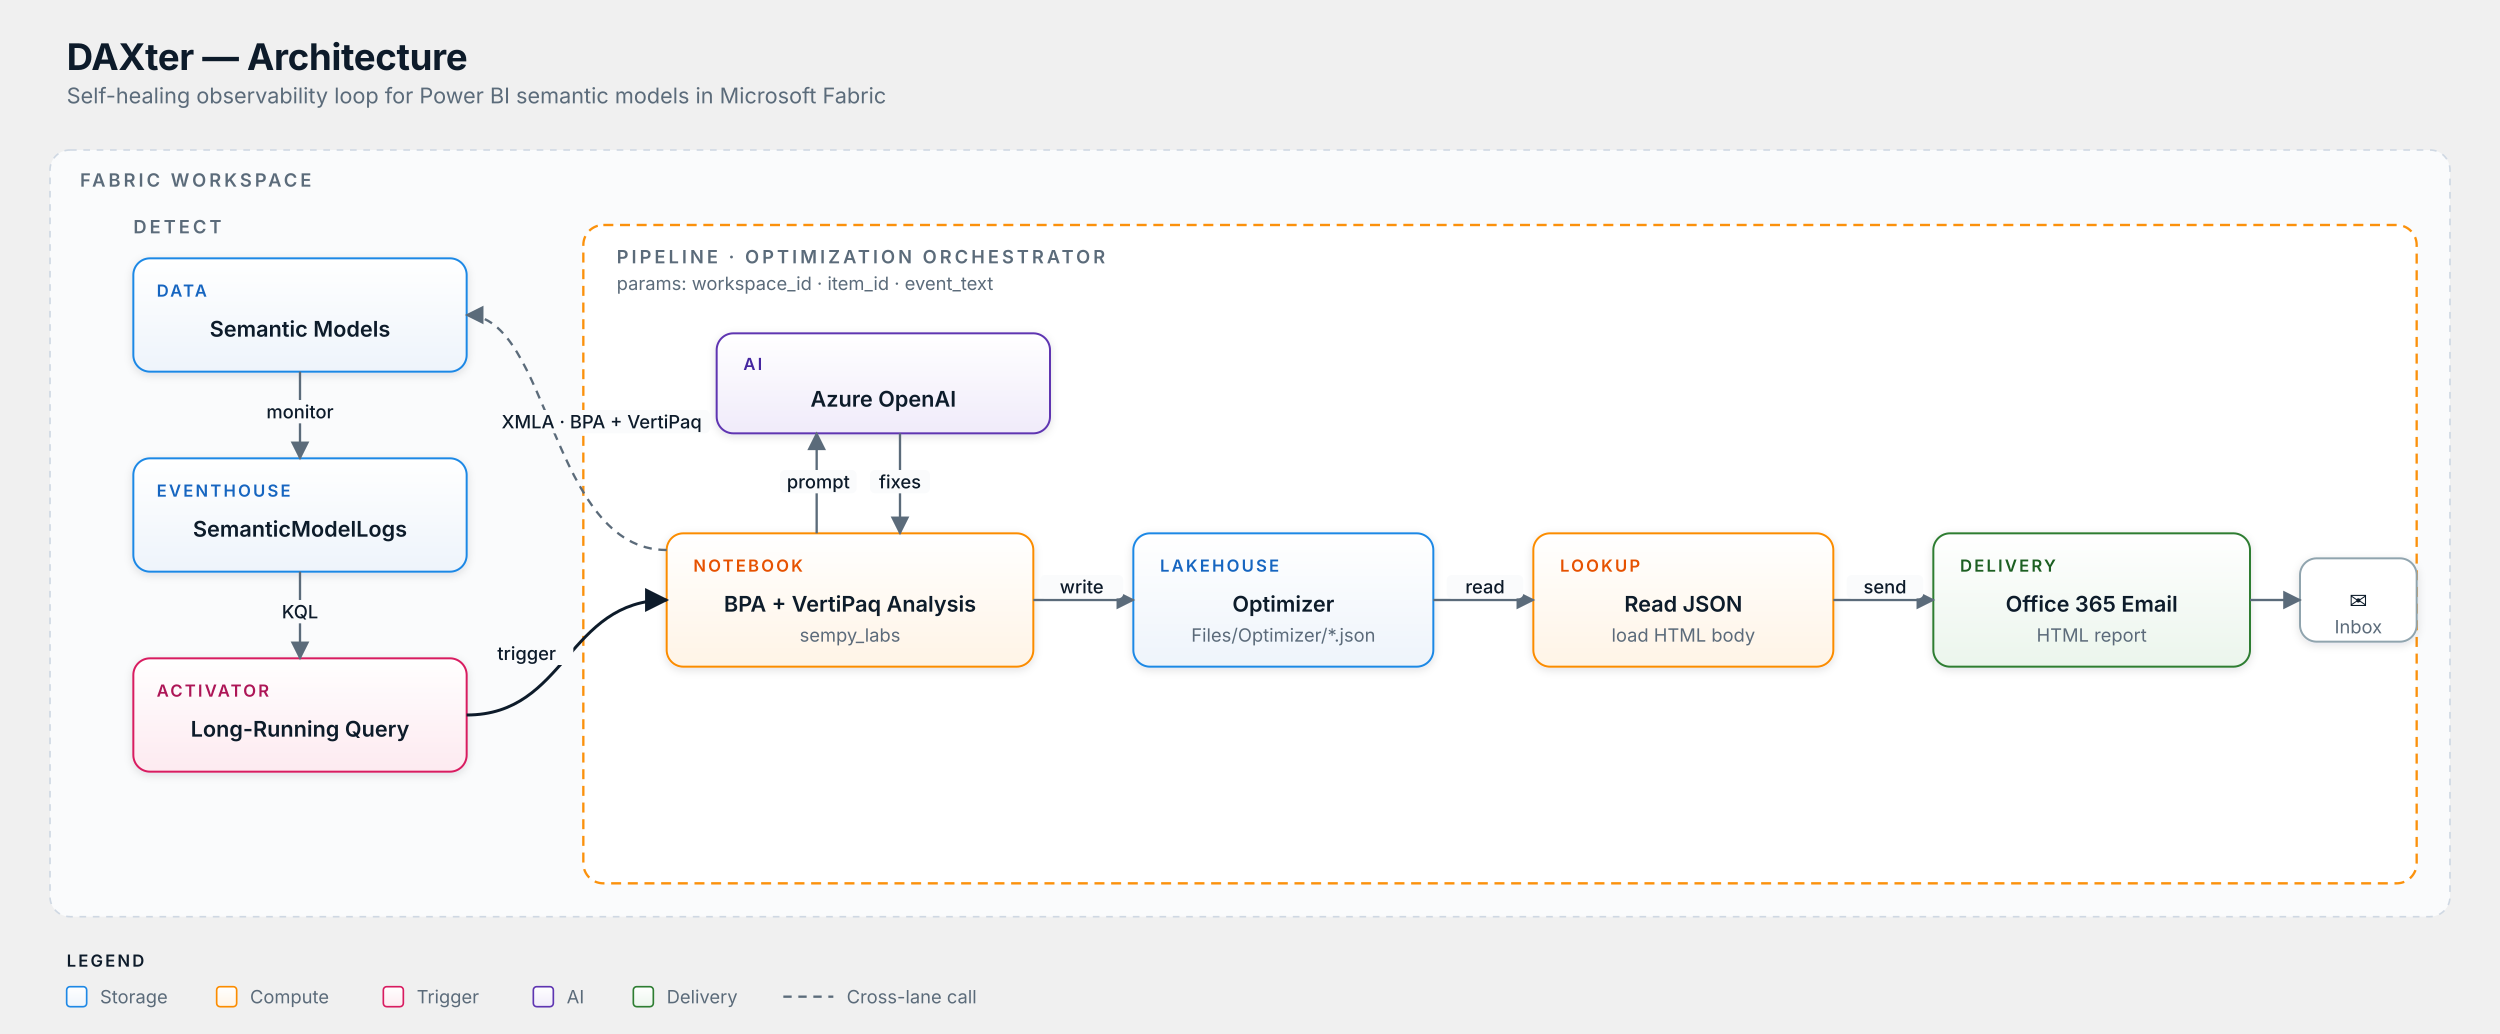
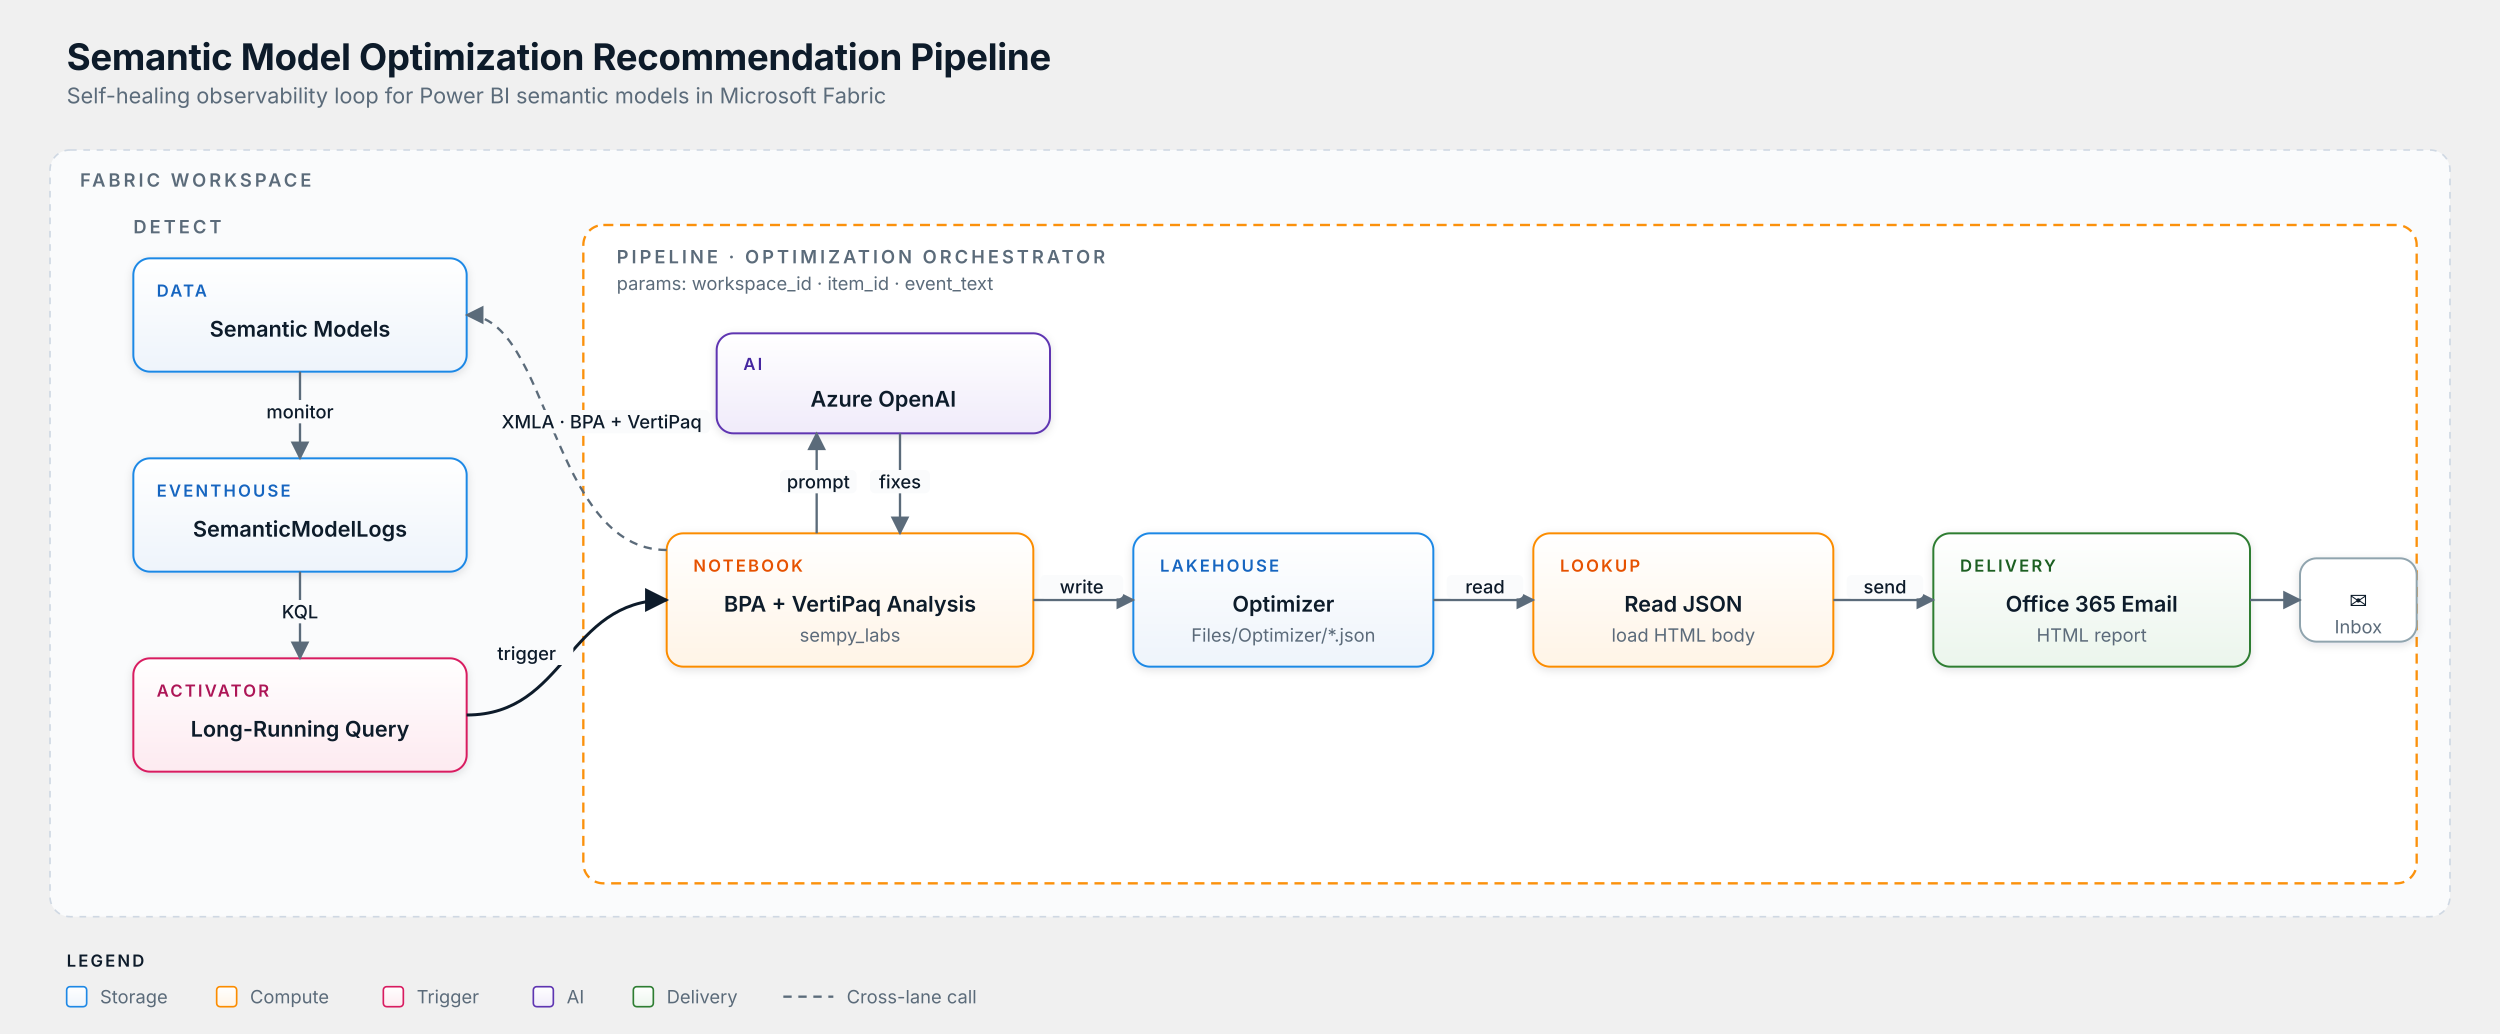
<svg xmlns="http://www.w3.org/2000/svg" viewBox="0 0 1500 620" font-family="'Segoe UI', Inter, system-ui, Arial, sans-serif">
  <defs>
    <linearGradient id="nStore" x1="0" y1="0" x2="0" y2="1">
      <stop offset="0%" stop-color="#ffffff" />
      <stop offset="100%" stop-color="#eef4fb" />
    </linearGradient>
    <linearGradient id="nCompute" x1="0" y1="0" x2="0" y2="1">
      <stop offset="0%" stop-color="#ffffff" />
      <stop offset="100%" stop-color="#fff4e6" />
    </linearGradient>
    <linearGradient id="nTrigger" x1="0" y1="0" x2="0" y2="1">
      <stop offset="0%" stop-color="#ffffff" />
      <stop offset="100%" stop-color="#fdeaf0" />
    </linearGradient>
    <linearGradient id="nAI" x1="0" y1="0" x2="0" y2="1">
      <stop offset="0%" stop-color="#ffffff" />
      <stop offset="100%" stop-color="#f0ebfa" />
    </linearGradient>
    <linearGradient id="nOut" x1="0" y1="0" x2="0" y2="1">
      <stop offset="0%" stop-color="#ffffff" />
      <stop offset="100%" stop-color="#ebf5ec" />
    </linearGradient>
    <marker id="arrow" viewBox="0 0 10 10" refX="9" refY="5" markerWidth="8" markerHeight="8" orient="auto-start-reverse">
      <path d="M0,0 L10,5 L0,10 z" fill="#5b6b7a" />
    </marker>
    <marker id="arrowDark" viewBox="0 0 10 10" refX="9" refY="5" markerWidth="8" markerHeight="8" orient="auto-start-reverse">
      <path d="M0,0 L10,5 L0,10 z" fill="#0d1b2a" />
    </marker>
    <filter id="shadow" x="-20%" y="-20%" width="140%" height="160%">
      <feDropShadow dx="0" dy="1.5" stdDeviation="2.5" flood-color="#0a1f33" flood-opacity="0.12" />
    </filter>
    <style>
      .title     { fill:#0d1b2a; font-weight:700; font-size:22px; letter-spacing:-0.2px; }
      .subtitle  { fill:#5b6b7a; font-size:13px; }
      .lane      { fill:#5b6b7a; font-size:11px; letter-spacing:1.8px; font-weight:600; }
      .label     { fill:#0d1b2a; font-weight:600; font-size:13px; }
      .small     { fill:#5b6b7a; font-size:11px; }
      .kind      { font-size:10px; letter-spacing:1.3px; font-weight:600; }
      .edge      { stroke:#5b6b7a; stroke-width:1.4; fill:none; }
      .edgeStrong{ stroke:#0d1b2a; stroke-width:1.8; fill:none; }
      .edgeLabel { fill:#0d1b2a; font-size:11px; font-weight:500; }
      .edgeBg    { fill:#fafbfc; }
      .legendT   { fill:#5b6b7a; font-size:11px; }
    </style>
  </defs>
-   <text x="40" y="42" class="title">DAXter — Architecture</text>
+   <text x="40" y="42" class="title">Semantic Model Optimization Recommendation Pipeline</text>
  <text x="40" y="62" class="subtitle">Self-healing observability loop for Power BI semantic models in Microsoft Fabric</text>
  <rect x="30" y="90" width="1440" height="460" rx="12" ry="12" fill="#fafbfc" stroke="#cfd8e3" stroke-width="1" stroke-dasharray="4 4" />
  <text x="48" y="112" class="lane">FABRIC WORKSPACE</text>
  <text x="80" y="140" class="lane">DETECT</text>
  <g filter="url(#shadow)">
    <rect x="80" y="155" width="200" height="68" rx="10" fill="url(#nStore)" stroke="#1e88e5" stroke-width="1.2" />
    <text x="94" y="178" class="kind" fill="#1565c0">DATA</text>
    <text x="180" y="202" text-anchor="middle" class="label">Semantic Models</text>
  </g>
  <g filter="url(#shadow)">
    <rect x="80" y="275" width="200" height="68" rx="10" fill="url(#nStore)" stroke="#1e88e5" stroke-width="1.2" />
    <text x="94" y="298" class="kind" fill="#1565c0">EVENTHOUSE</text>
    <text x="180" y="322" text-anchor="middle" class="label">SemanticModelLogs</text>
  </g>
  <g filter="url(#shadow)">
    <rect x="80" y="395" width="200" height="68" rx="10" fill="url(#nTrigger)" stroke="#d81b60" stroke-width="1.2" />
    <text x="94" y="418" class="kind" fill="#ad1457">ACTIVATOR</text>
    <text x="180" y="442" text-anchor="middle" class="label">Long-Running Query</text>
  </g>
  <path class="edge" d="M180 223 L180 275" marker-end="url(#arrow)" />
  <rect class="edgeBg" x="156" y="240" width="48" height="14" rx="3" />
  <text class="edgeLabel" x="180" y="251" text-anchor="middle">monitor</text>
  <path class="edge" d="M180 343 L180 395" marker-end="url(#arrow)" />
  <rect class="edgeBg" x="160" y="360" width="40" height="14" rx="3" />
  <text class="edgeLabel" x="180" y="371" text-anchor="middle">KQL</text>
  <rect x="350" y="135" width="1100" height="395" rx="12" ry="12" fill="#ffffff" stroke="#fb8c00" stroke-width="1.4" stroke-dasharray="6 4" opacity="0.95" />
  <text x="370" y="158" class="lane" fill="#e65100">PIPELINE · OPTIMIZATION ORCHESTRATOR</text>
  <text x="370" y="174" class="small">params: workspace_id · item_id · event_text</text>
  <g filter="url(#shadow)">
    <rect x="430" y="200" width="200" height="60" rx="10" fill="url(#nAI)" stroke="#5e35b1" stroke-width="1.2" />
    <text x="446" y="222" class="kind" fill="#4527a0">AI</text>
    <text x="530" y="244" text-anchor="middle" class="label">Azure OpenAI</text>
  </g>
  <g filter="url(#shadow)">
    <rect x="400" y="320" width="220" height="80" rx="10" fill="url(#nCompute)" stroke="#fb8c00" stroke-width="1.2" />
    <text x="416" y="343" class="kind" fill="#e65100">NOTEBOOK</text>
    <text x="510" y="367" text-anchor="middle" class="label">BPA + VertiPaq Analysis</text>
    <text x="510" y="385" text-anchor="middle" class="small">sempy_labs</text>
  </g>
  <g filter="url(#shadow)">
    <rect x="680" y="320" width="180" height="80" rx="10" fill="url(#nStore)" stroke="#1e88e5" stroke-width="1.2" />
    <text x="696" y="343" class="kind" fill="#1565c0">LAKEHOUSE</text>
    <text x="770" y="367" text-anchor="middle" class="label">Optimizer</text>
    <text x="770" y="385" text-anchor="middle" class="small">Files/Optimizer/*.json</text>
  </g>
  <g filter="url(#shadow)">
    <rect x="920" y="320" width="180" height="80" rx="10" fill="url(#nCompute)" stroke="#fb8c00" stroke-width="1.2" />
    <text x="936" y="343" class="kind" fill="#e65100">LOOKUP</text>
    <text x="1010" y="367" text-anchor="middle" class="label">Read JSON</text>
    <text x="1010" y="385" text-anchor="middle" class="small">load HTML body</text>
  </g>
  <g filter="url(#shadow)">
    <rect x="1160" y="320" width="190" height="80" rx="10" fill="url(#nOut)" stroke="#2e7d32" stroke-width="1.2" />
    <text x="1176" y="343" class="kind" fill="#1b5e20">DELIVERY</text>
    <text x="1255" y="367" text-anchor="middle" class="label">Office 365 Email</text>
    <text x="1255" y="385" text-anchor="middle" class="small">HTML report</text>
  </g>
  <path class="edge" d="M490 320 L490 260" marker-end="url(#arrow)" />
  <rect class="edgeBg" x="468" y="282" width="46" height="14" rx="3" />
  <text class="edgeLabel" x="491" y="293" text-anchor="middle">prompt</text>
  <path class="edge" d="M540 260 L540 320" marker-end="url(#arrow)" />
  <rect class="edgeBg" x="522" y="282" width="36" height="14" rx="3" />
  <text class="edgeLabel" x="540" y="293" text-anchor="middle">fixes</text>
  <path class="edge" d="M620 360 L680 360" marker-end="url(#arrow)" />
  <rect class="edgeBg" x="624" y="345" width="50" height="14" rx="3" />
  <text class="edgeLabel" x="649" y="356" text-anchor="middle">write</text>
  <path class="edge" d="M860 360 L920 360" marker-end="url(#arrow)" />
  <rect class="edgeBg" x="868" y="345" width="46" height="14" rx="3" />
  <text class="edgeLabel" x="891" y="356" text-anchor="middle">read</text>
  <path class="edge" d="M1100 360 L1160 360" marker-end="url(#arrow)" />
  <rect class="edgeBg" x="1108" y="345" width="46" height="14" rx="3" />
  <text class="edgeLabel" x="1131" y="356" text-anchor="middle">send</text>
  <path class="edgeStrong" d="M280 429 C 340 429, 340 360, 400 360" marker-end="url(#arrowDark)" />
  <rect class="edgeBg" x="288" y="385" width="56" height="14" rx="3" />
  <text class="edgeLabel" x="316" y="396" text-anchor="middle">trigger</text>
  <path class="edge" d="M400 330 C 330 330, 330 189, 280 189" marker-end="url(#arrow)" stroke-dasharray="5 4" />
  <rect class="edgeBg" x="296" y="246" width="130" height="14" rx="3" />
  <text class="edgeLabel" x="361" y="257" text-anchor="middle">XMLA · BPA + VertiPaq</text>
  <g filter="url(#shadow)">
    <rect x="1380" y="335" width="70" height="50" rx="10" fill="#ffffff" stroke="#90a4ae" stroke-width="1.2" />
    <text x="1415" y="365" text-anchor="middle" class="label">✉</text>
    <text x="1415" y="380" text-anchor="middle" class="small">Inbox</text>
  </g>
  <path class="edge" d="M1350 360 L1380 360" marker-end="url(#arrow)" />
  <g transform="translate(40, 580)">
    <text x="0" y="0" class="kind" fill="#0d1b2a">LEGEND</text>
    <g transform="translate(0,12)">
      <rect x="0" y="0" width="12" height="12" rx="2" fill="url(#nStore)" stroke="#1e88e5" />
      <text x="20" y="10" class="legendT">Storage</text>
      <rect x="90" y="0" width="12" height="12" rx="2" fill="url(#nCompute)" stroke="#fb8c00" />
      <text x="110" y="10" class="legendT">Compute</text>
      <rect x="190" y="0" width="12" height="12" rx="2" fill="url(#nTrigger)" stroke="#d81b60" />
      <text x="210" y="10" class="legendT">Trigger</text>
      <rect x="280" y="0" width="12" height="12" rx="2" fill="url(#nAI)" stroke="#5e35b1" />
      <text x="300" y="10" class="legendT">AI</text>
      <rect x="340" y="0" width="12" height="12" rx="2" fill="url(#nOut)" stroke="#2e7d32" />
      <text x="360" y="10" class="legendT">Delivery</text>
      <line x1="430" y1="6" x2="460" y2="6" stroke="#5b6b7a" stroke-width="1.4" stroke-dasharray="5 4" />
      <text x="468" y="10" class="legendT">Cross-lane call</text>
    </g>
  </g>
</svg>
